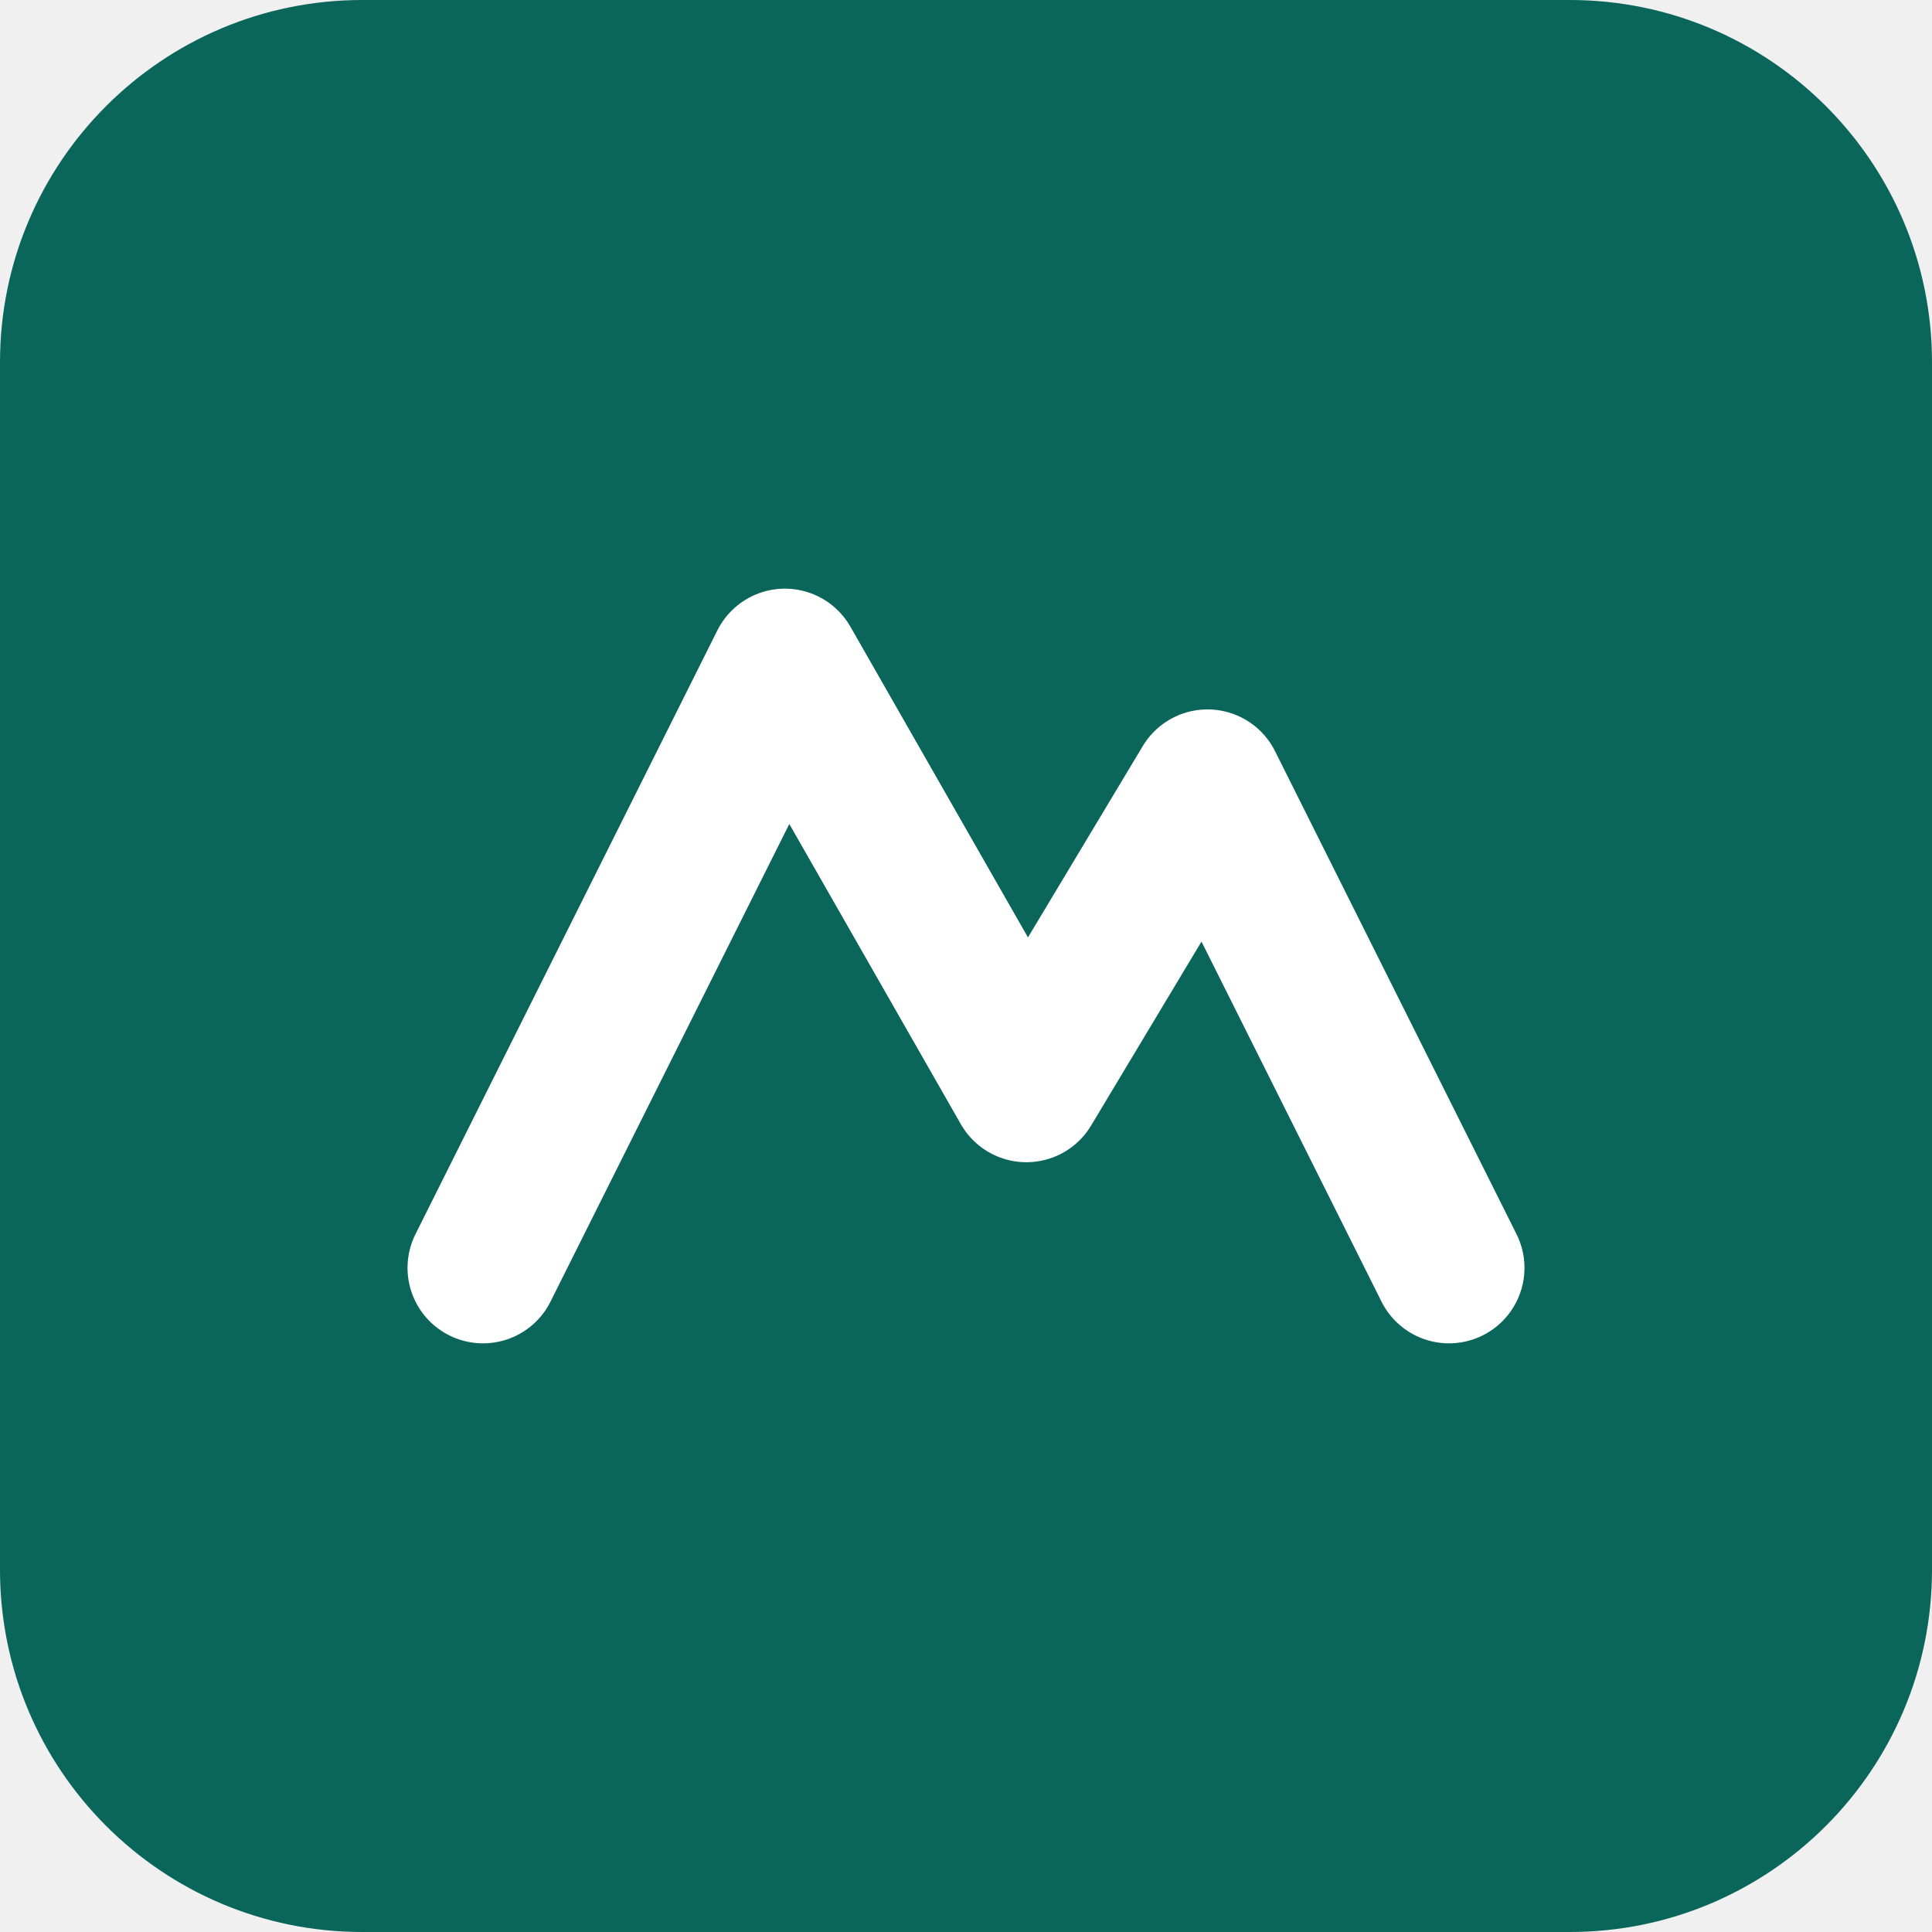
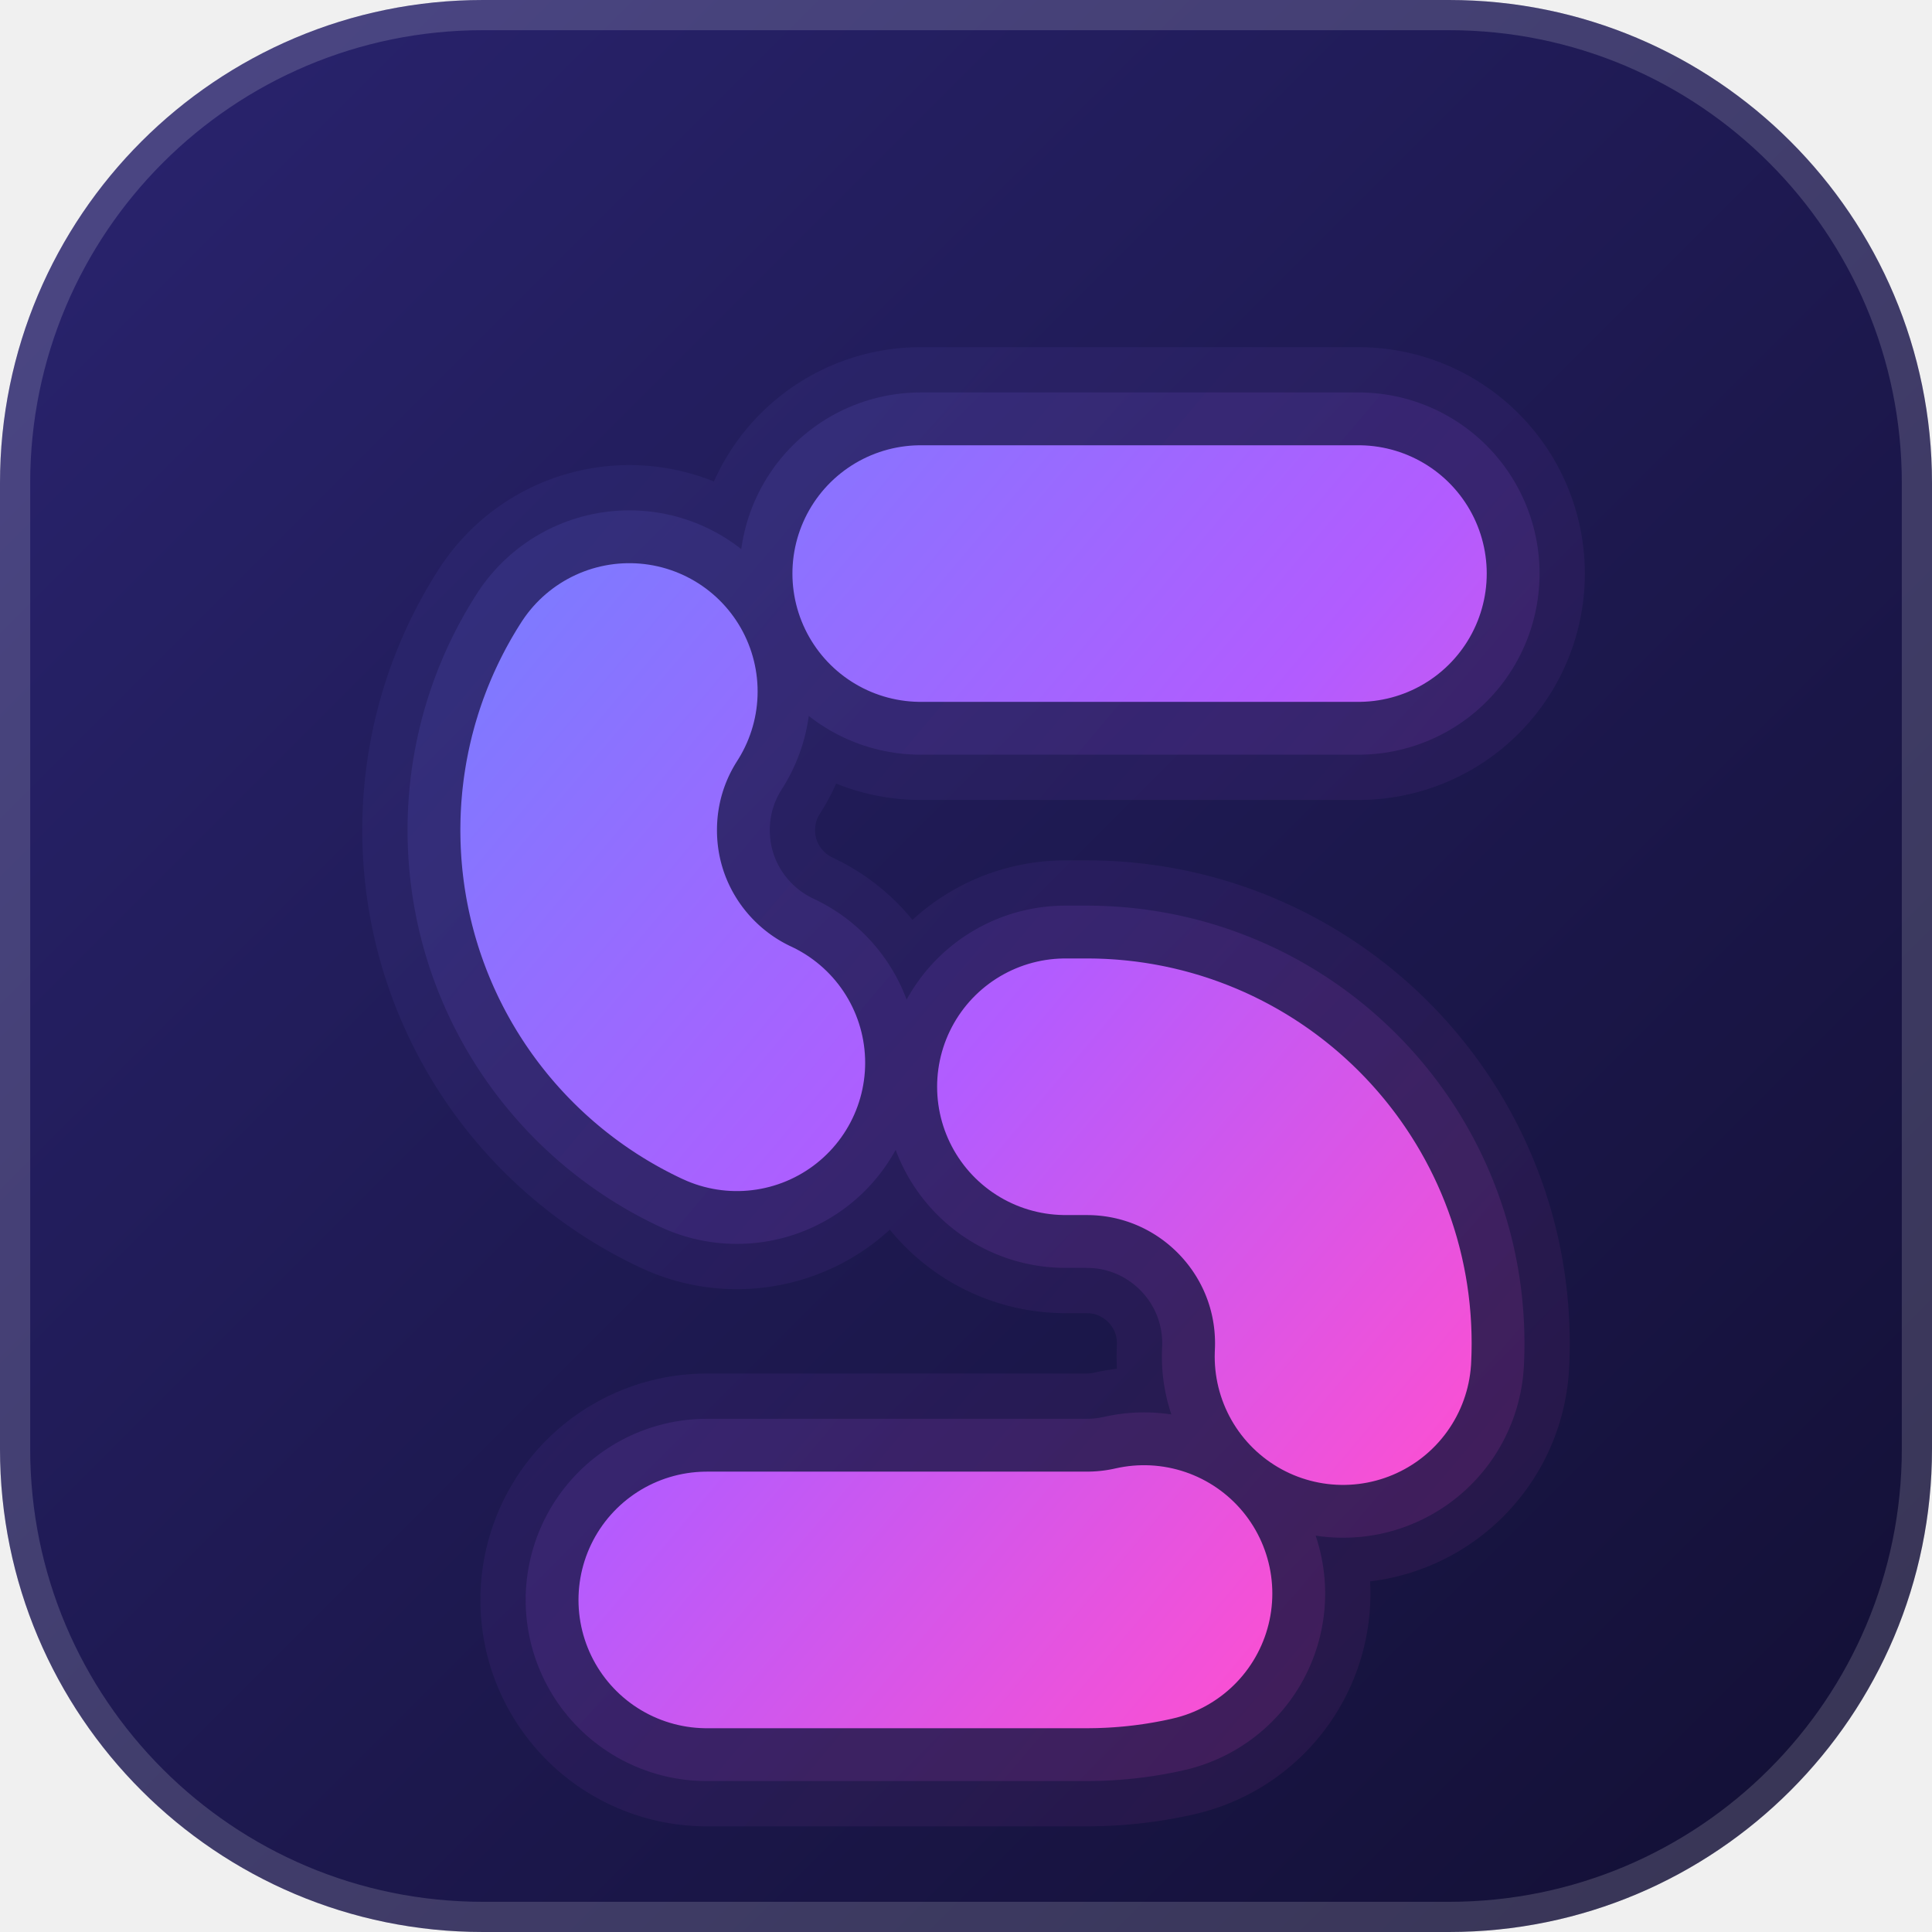
- <svg xmlns="http://www.w3.org/2000/svg" viewBox="0 0 32 32">
-   <rect width="32" height="32" rx="6" fill="#0a665a" />
-   <path d="M8 21l5-10 4 7 3-5 4 8" fill="none" stroke="#fff" stroke-width="2.5" stroke-linecap="round" stroke-linejoin="round" />
+ <svg xmlns="http://www.w3.org/2000/svg" width="64" height="64" viewBox="0 0 64 64" aria-hidden="true">
+   <defs>
+     <linearGradient id="fvt" x1="0" y1="0" x2="1" y2="1">
+       <stop offset="0" stop-color="#2A2470" />
+       <stop offset="1" stop-color="#120F33" />
+     </linearGradient>
+     <linearGradient id="fvs" x1="0" y1="0" x2="1" y2="1">
+       <stop offset="0" stop-color="#7C7BFF" />
+       <stop offset=".5" stop-color="#B25CFF" />
+       <stop offset="1" stop-color="#FF4FD0" />
+     </linearGradient>
+   </defs>
+   <rect width="64" height="64" rx="16" fill="url(#fvt)" />
+   <rect x=".5" y=".5" width="63" height="63" rx="15.5" fill="none" stroke="#fff" stroke-opacity=".16" />
+   <path d="M46 19H28A8.5 8.5 0 0 0 28 36H36A8.5 8.5 0 0 1 36 53H17" fill="none" stroke="url(#fvs)" stroke-width="15" stroke-linecap="round" stroke-dasharray="14.5 11" stroke-dashoffset="-1" opacity=".07" />
+   <path d="M46 19H28A8.5 8.5 0 0 0 28 36H36A8.5 8.5 0 0 1 36 53H17" fill="none" stroke="url(#fvs)" stroke-width="12" stroke-linecap="round" stroke-dasharray="14.5 11" stroke-dashoffset="-1" opacity=".12" />
+   <path d="M46 19H28A8.5 8.5 0 0 0 28 36H36A8.5 8.5 0 0 1 36 53H17" fill="none" stroke="url(#fvs)" stroke-width="8.5" stroke-linecap="round" stroke-dasharray="14.5 11" stroke-dashoffset="-1" />
</svg>
